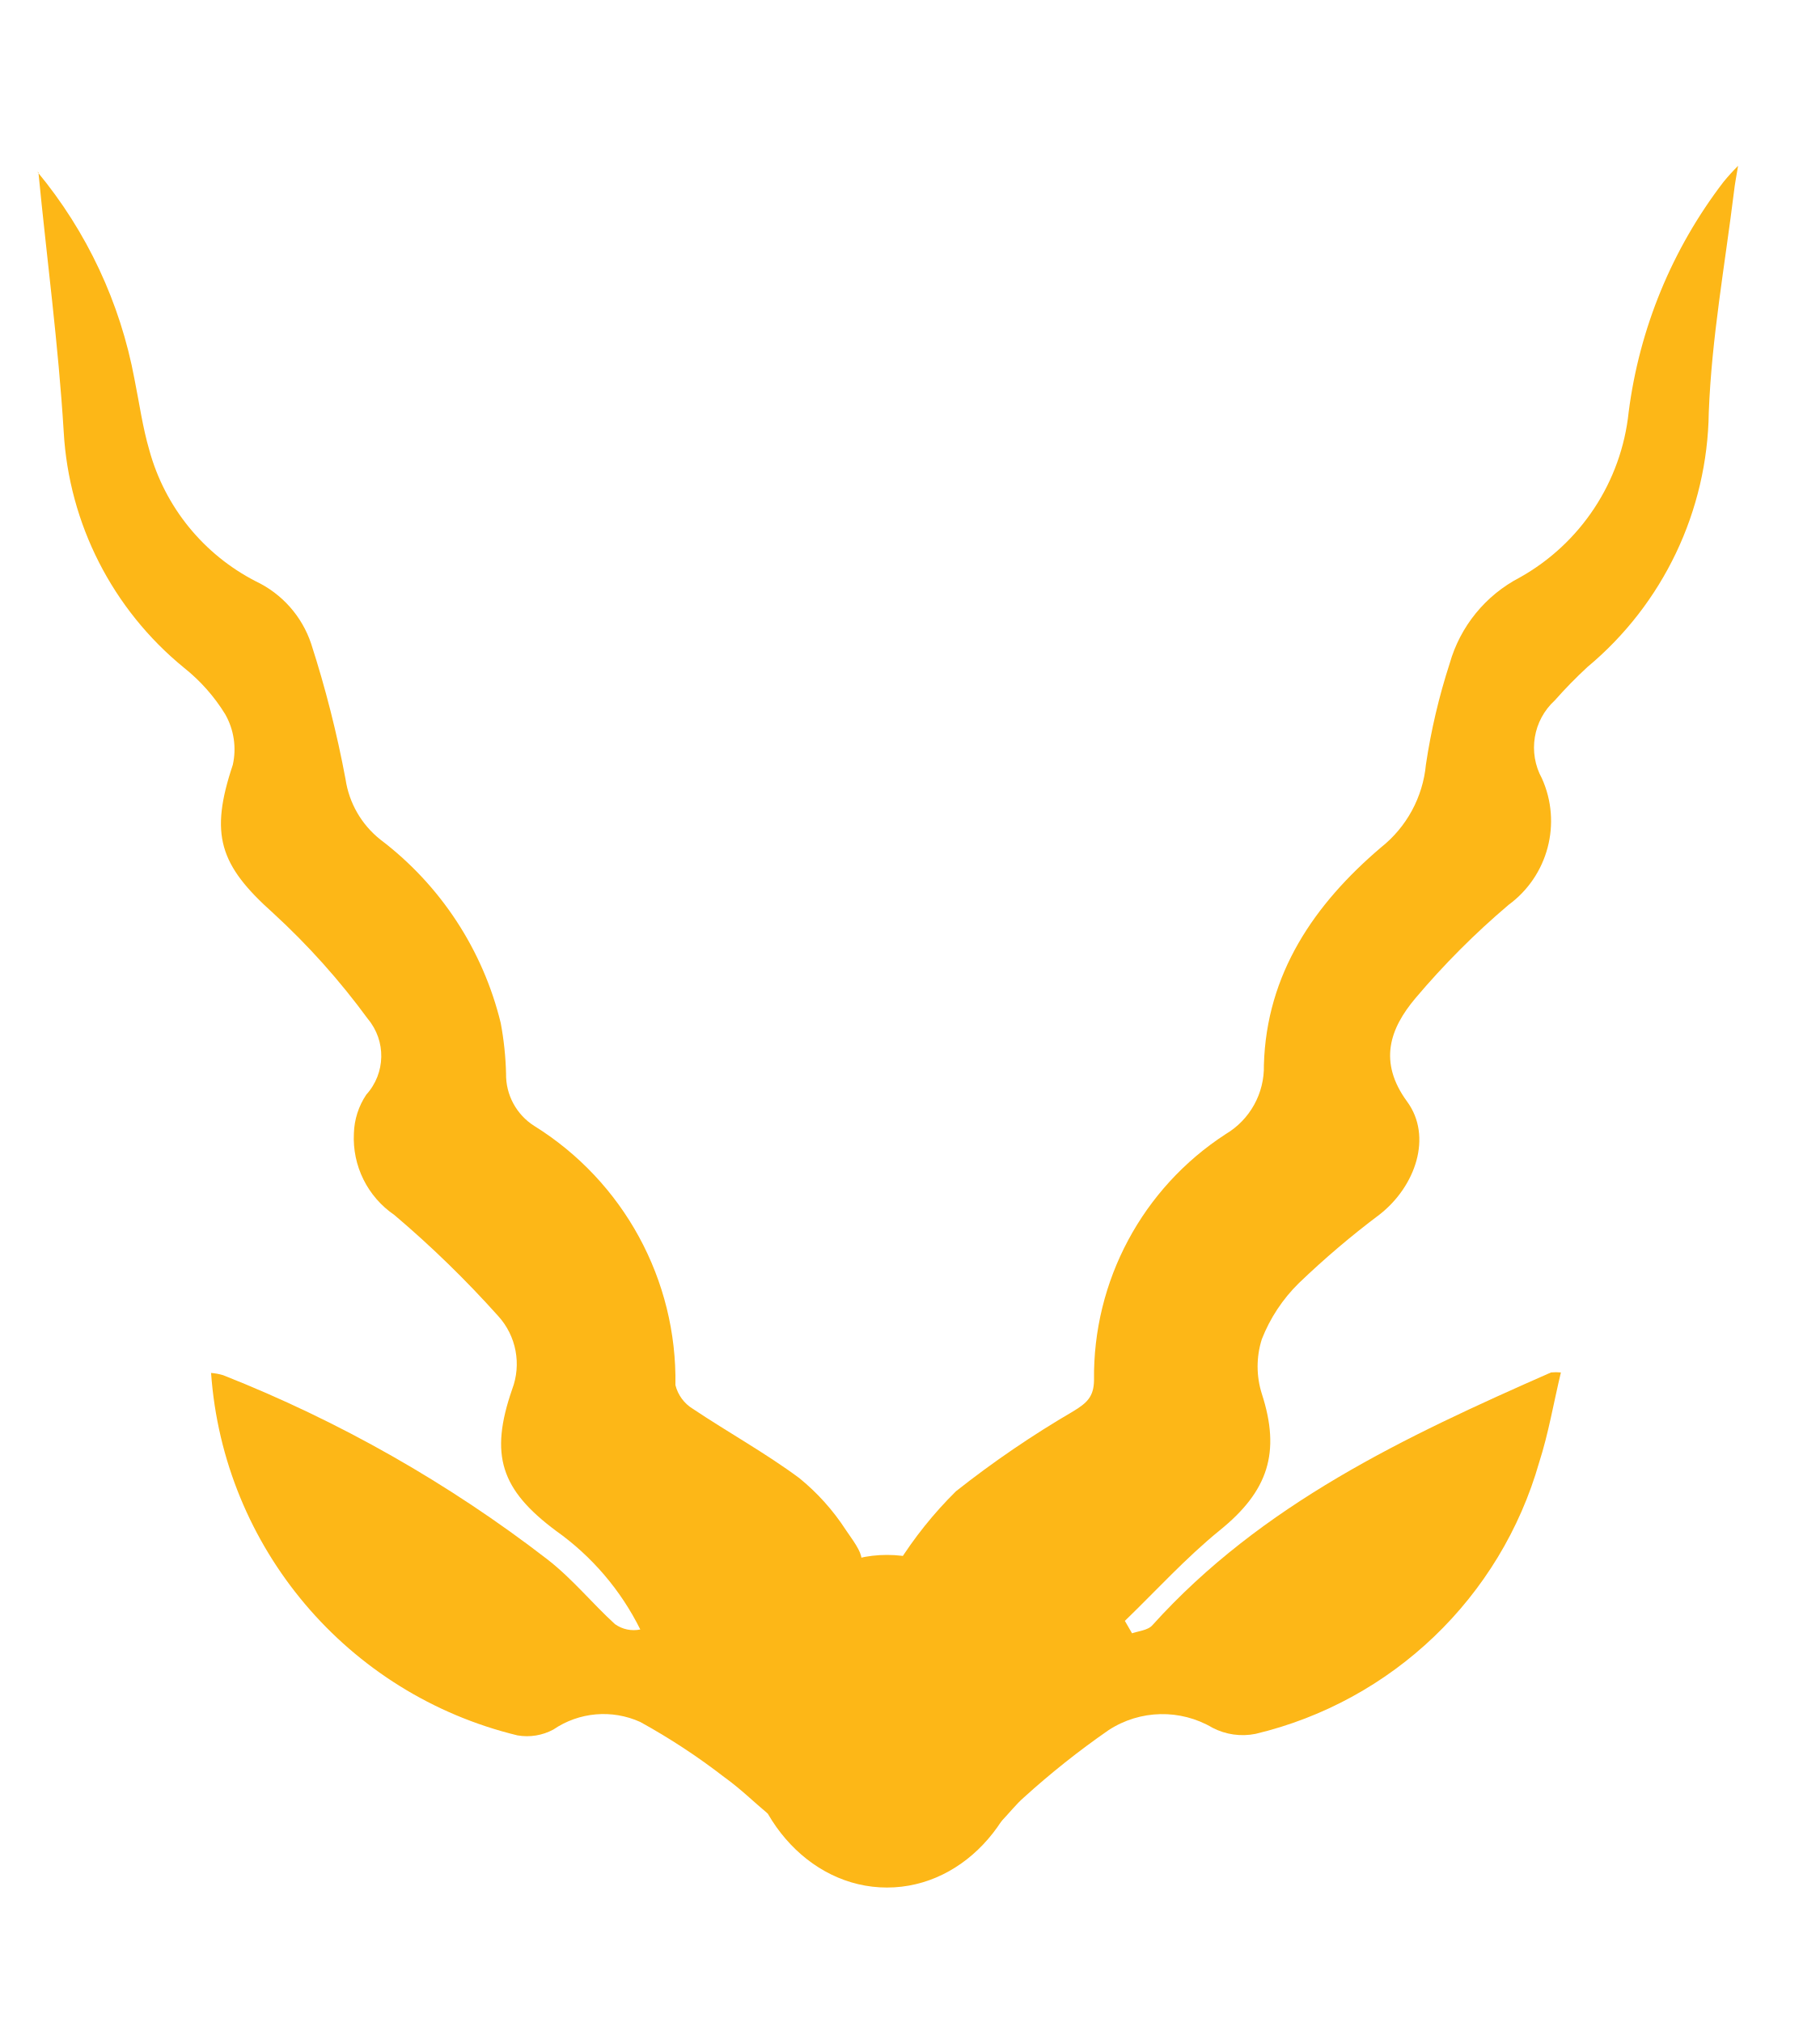
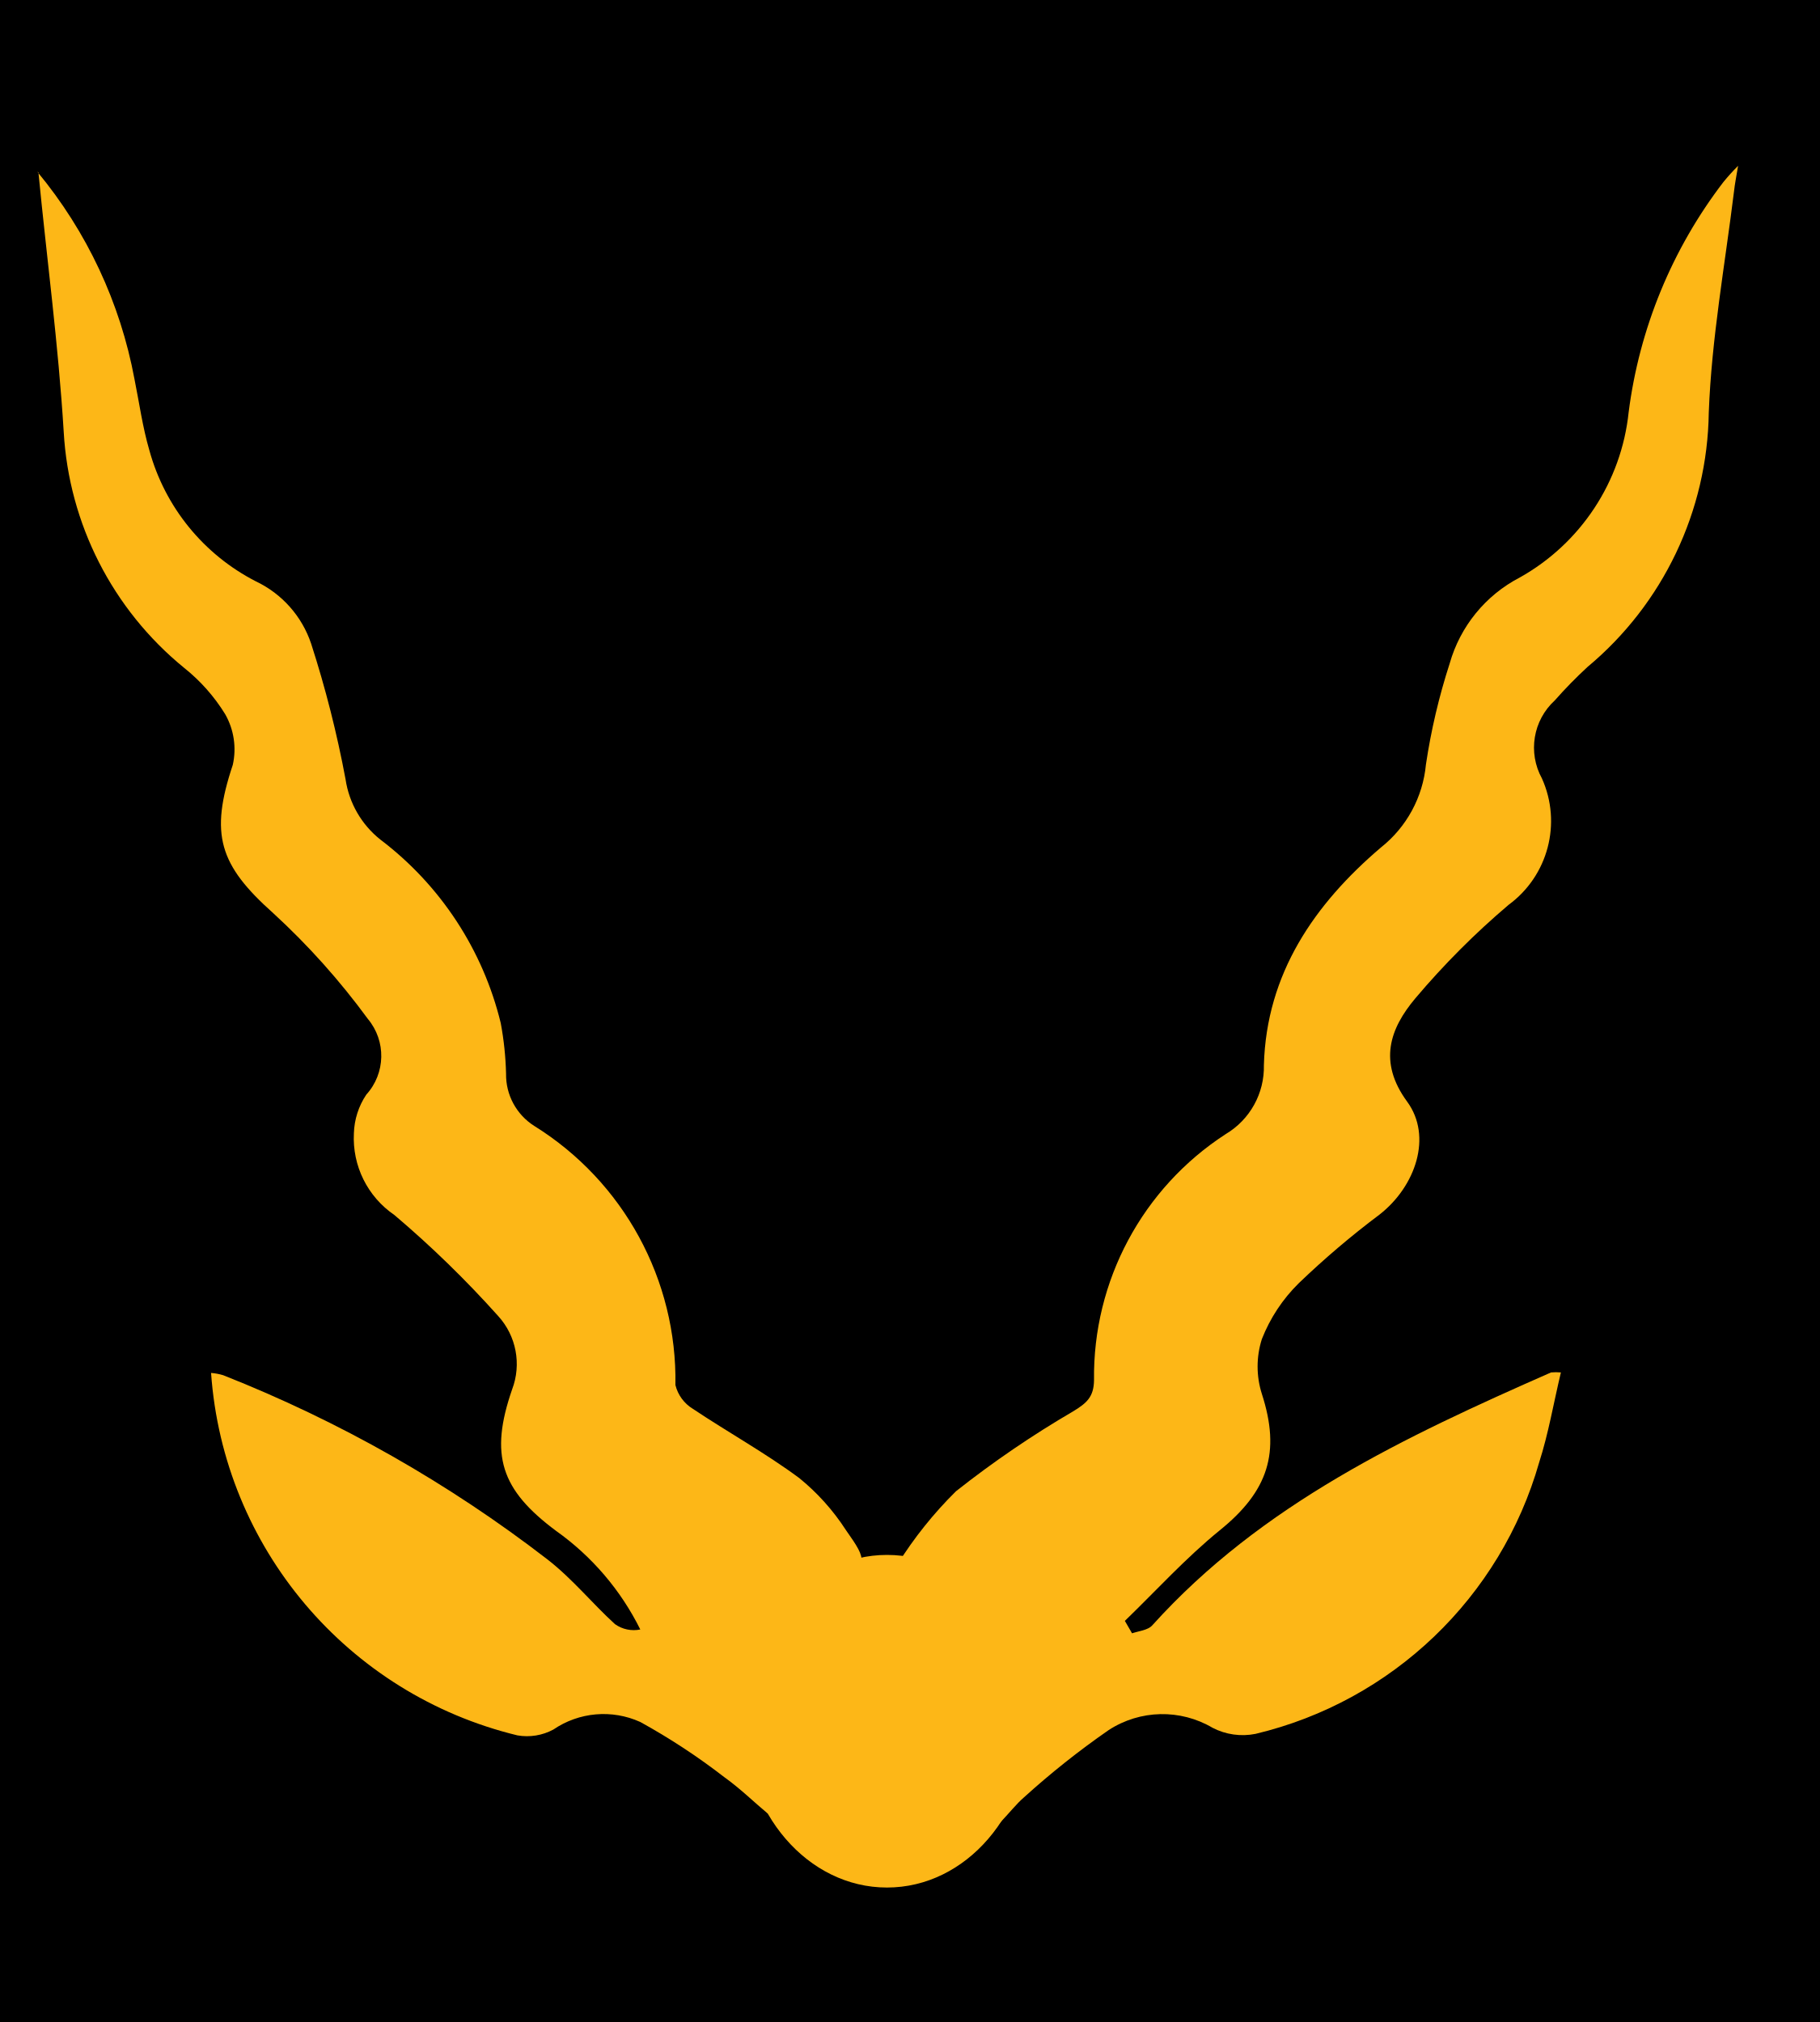
<svg xmlns="http://www.w3.org/2000/svg" viewBox="54 5 72 80">
-   <rect x="54" y="5" width="72" height="80" fill="white" />
+   <rect x="54" y="5" width="72" height="80" fill="#000000" />
  <path fill="#fdb717" d="M55.48,11.8A18,18,0,0,1,59.32,20c.19.94.32,1.9.59,2.82A8.29,8.29,0,0,0,64.12,28a4.21,4.21,0,0,1,2.19,2.47,43.38,43.38,0,0,1,1.36,5.36,3.75,3.75,0,0,0,1.38,2.39,12.94,12.94,0,0,1,4.76,7.26,12.6,12.6,0,0,1,.21,2,2.4,2.4,0,0,0,1.12,2.07A11.84,11.84,0,0,1,80.72,59.8a1.53,1.53,0,0,0,.69.94c1.39.93,2.86,1.74,4.21,2.74a8.83,8.83,0,0,1,1.84,2.05c.9,1.28.85,1.29-.3,2.37a9.34,9.34,0,0,0-2.86,8.22c0,.26.06.52.08.64-.54-.45-1.1-1-1.73-1.45a25.64,25.64,0,0,0-3.32-2.18,3.52,3.52,0,0,0-3.44.3,2.2,2.2,0,0,1-1.42.23A15.91,15.91,0,0,1,62.35,59.32a2.27,2.27,0,0,1,.48.09A52.7,52.7,0,0,1,75.66,66.7c1,.78,1.76,1.73,2.67,2.56a1.28,1.28,0,0,0,1,.21A10.5,10.5,0,0,0,76,65.57c-2.19-1.63-2.64-3-1.74-5.6a2.82,2.82,0,0,0-.55-2.9,41.64,41.64,0,0,0-4.11-4A3.68,3.68,0,0,1,68,49.84a2.9,2.9,0,0,1,.49-1.53,2.28,2.28,0,0,0,.06-3,28.57,28.57,0,0,0-3.74-4.18c-2.14-1.91-2.52-3.12-1.6-5.87a2.81,2.81,0,0,0-.3-2,7.1,7.1,0,0,0-1.63-1.84,13,13,0,0,1-4.76-9.34c-.21-3.44-.67-6.86-1-10.26" />
  <path fill="#fdb717" d="M98.73,69.64c.29-.11.68-.13.86-.34,4.33-4.8,10-7.46,15.77-10a2.17,2.17,0,0,1,.39,0c-.29,1.21-.49,2.41-.86,3.56A15.38,15.38,0,0,1,103.67,73.6a2.59,2.59,0,0,1-1.7-.24,3.9,3.9,0,0,0-4.11.09,32.78,32.78,0,0,0-3.36,2.67c-.3.26-.55.59-1,1.06.65-4.22-.35-7.65-4-10.28A15.93,15.93,0,0,1,91.82,64a40.09,40.09,0,0,1,4.65-3.17c.52-.32.8-.56.81-1.22a11.43,11.43,0,0,1,5.21-9.74A3.09,3.09,0,0,0,104,47.14c.1-3.62,2-6.37,4.63-8.61a4.75,4.75,0,0,0,1.78-3.28,24.87,24.87,0,0,1,.94-4,5.53,5.53,0,0,1,2.77-3.4,8.51,8.51,0,0,0,4.31-6.54,18.92,18.92,0,0,1,3.75-9.11,8.61,8.61,0,0,1,.58-.64c-.08.48-.13.72-.16,1-.36,2.92-.89,5.83-1,8.76a13.34,13.34,0,0,1-4.8,10.07,17.88,17.88,0,0,0-1.29,1.32,2.53,2.53,0,0,0-.51,3.09,4.11,4.11,0,0,1-1.32,5,31.45,31.45,0,0,0-3.69,3.7c-1,1.19-1.48,2.51-.32,4.09,1,1.37.34,3.34-1.09,4.46a34.56,34.56,0,0,0-3.2,2.72,6.36,6.36,0,0,0-1.46,2.21,3.57,3.57,0,0,0,0,2.17c.75,2.32.25,3.85-1.67,5.4-1.34,1.09-2.51,2.38-3.75,3.58l.33.57" />
  <path fill="#fdb717" d="M83.42,73.1c0-3.64,2.54-6.58,5.67-6.58s5.66,2.94,5.66,6.58-2.53,6.58-5.66,6.58-5.67-2.94-5.67-6.58" />
</svg>
